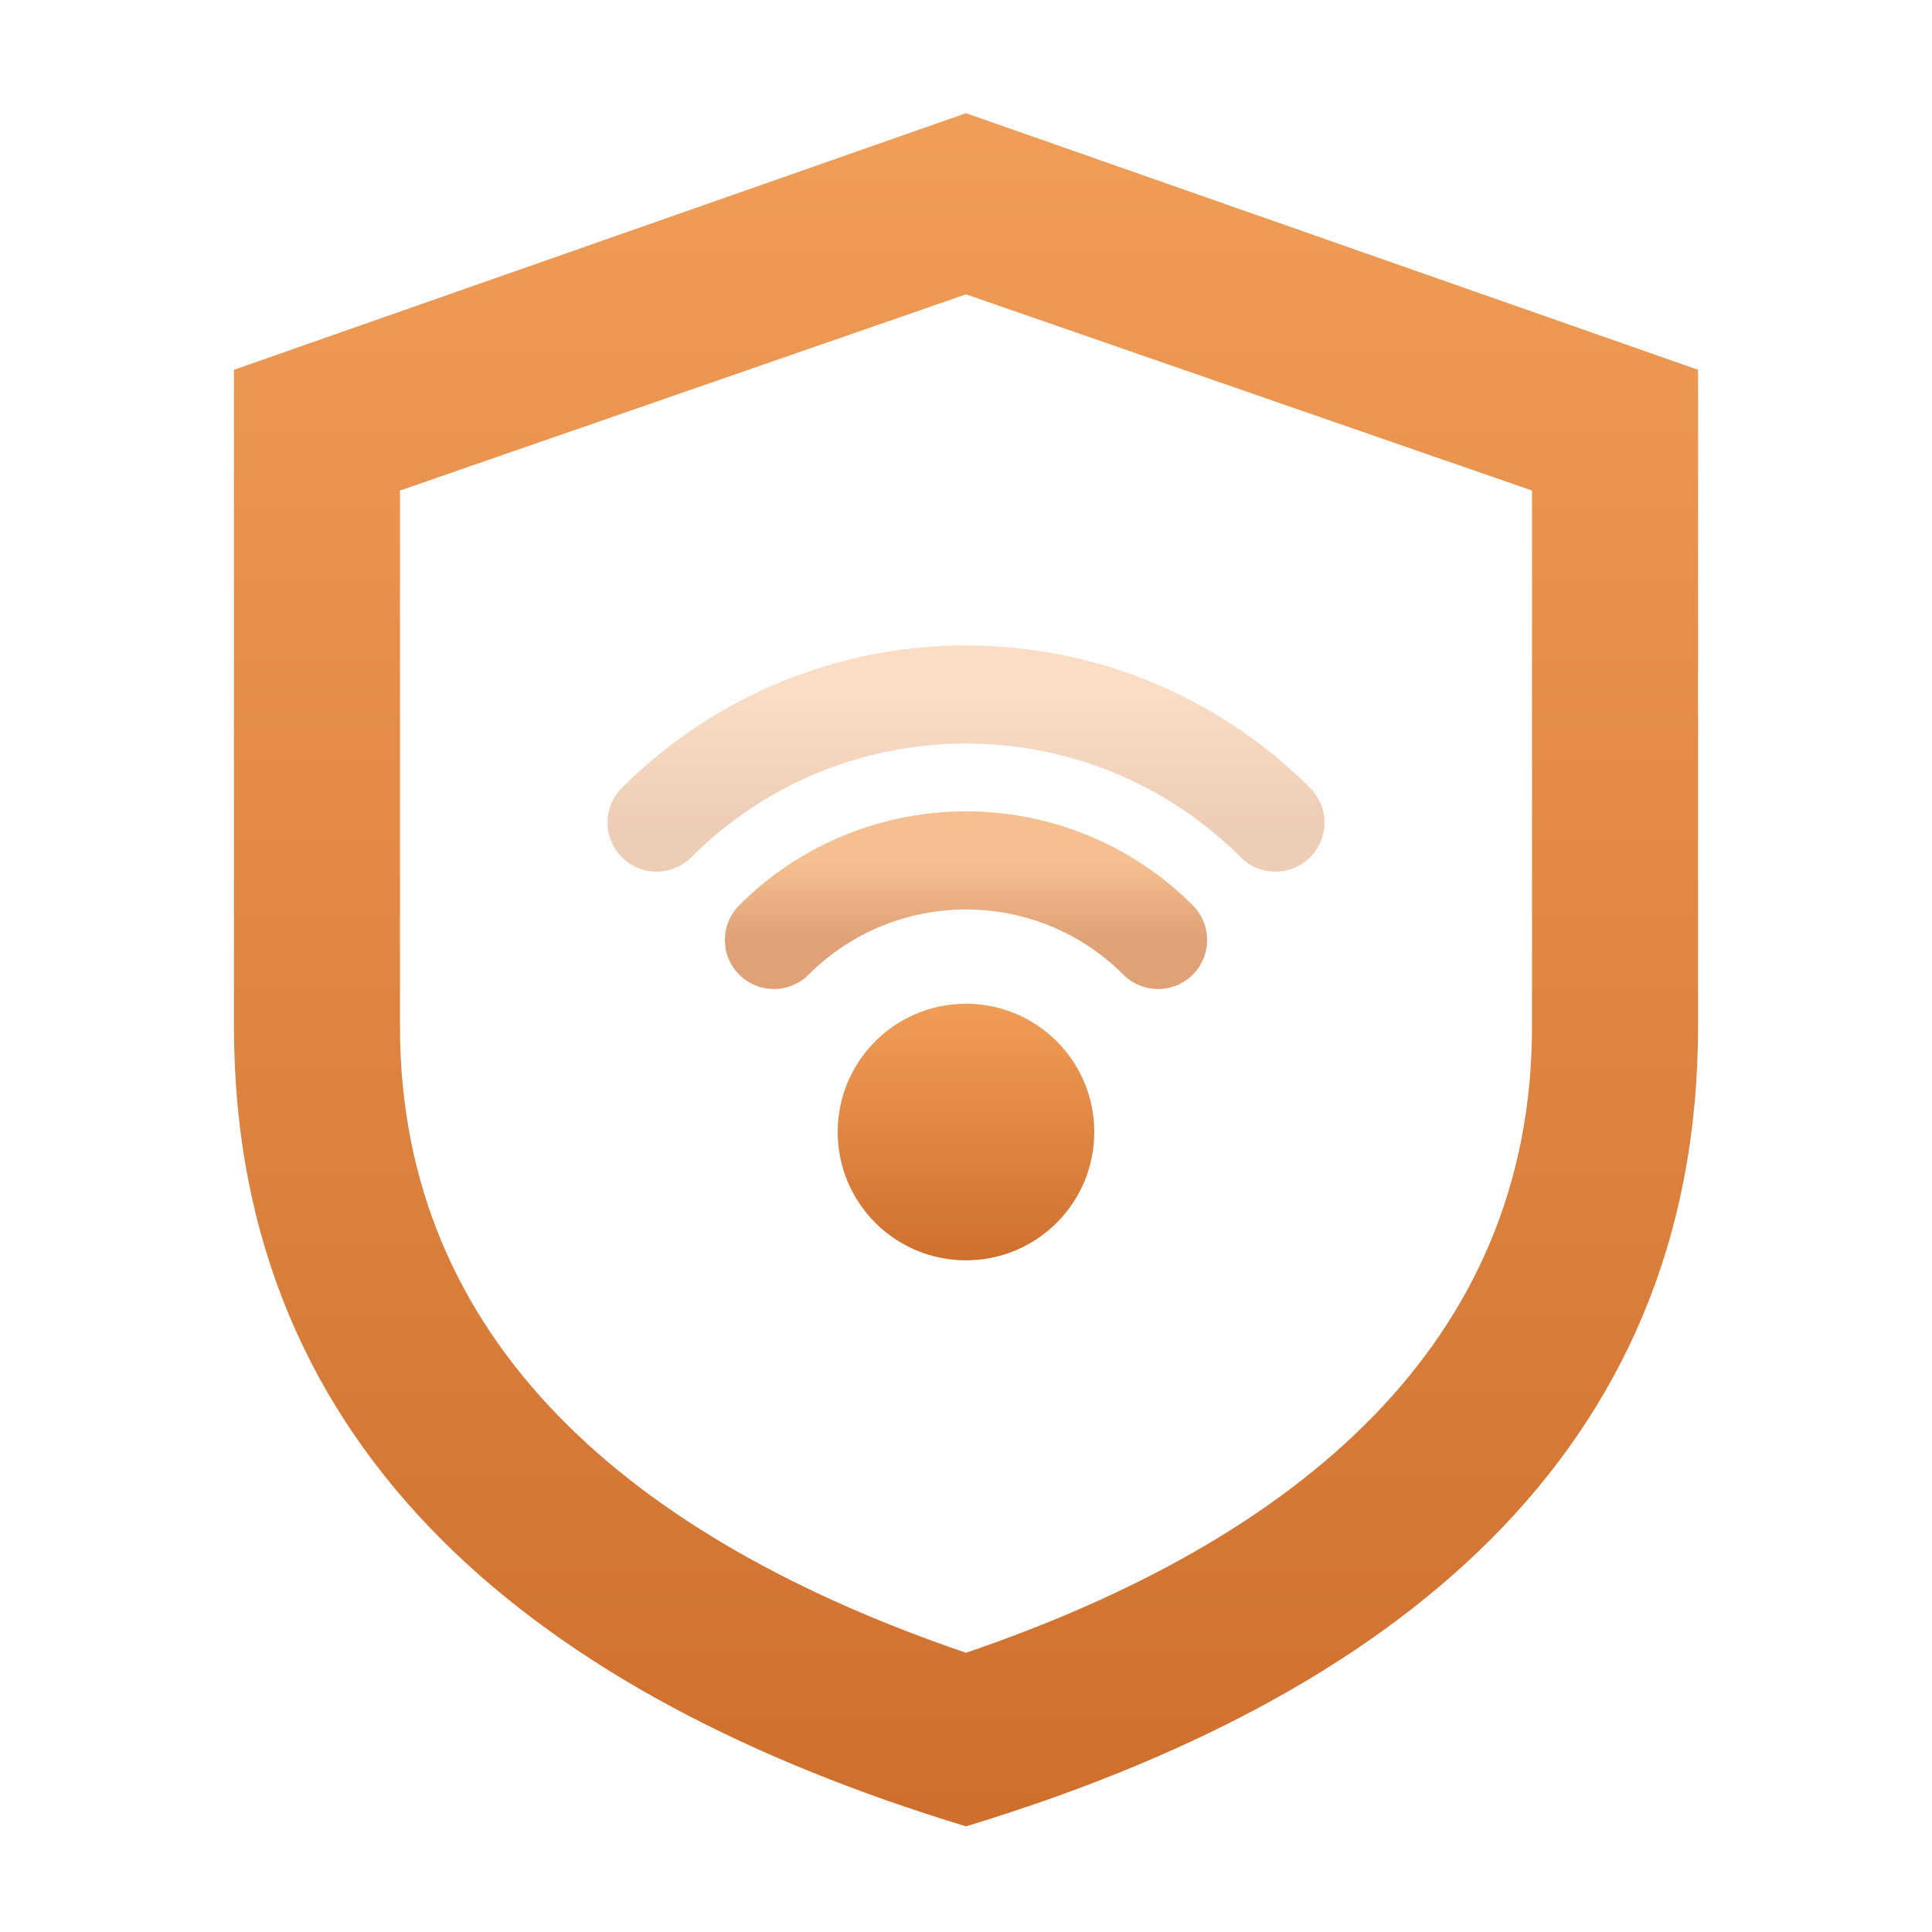
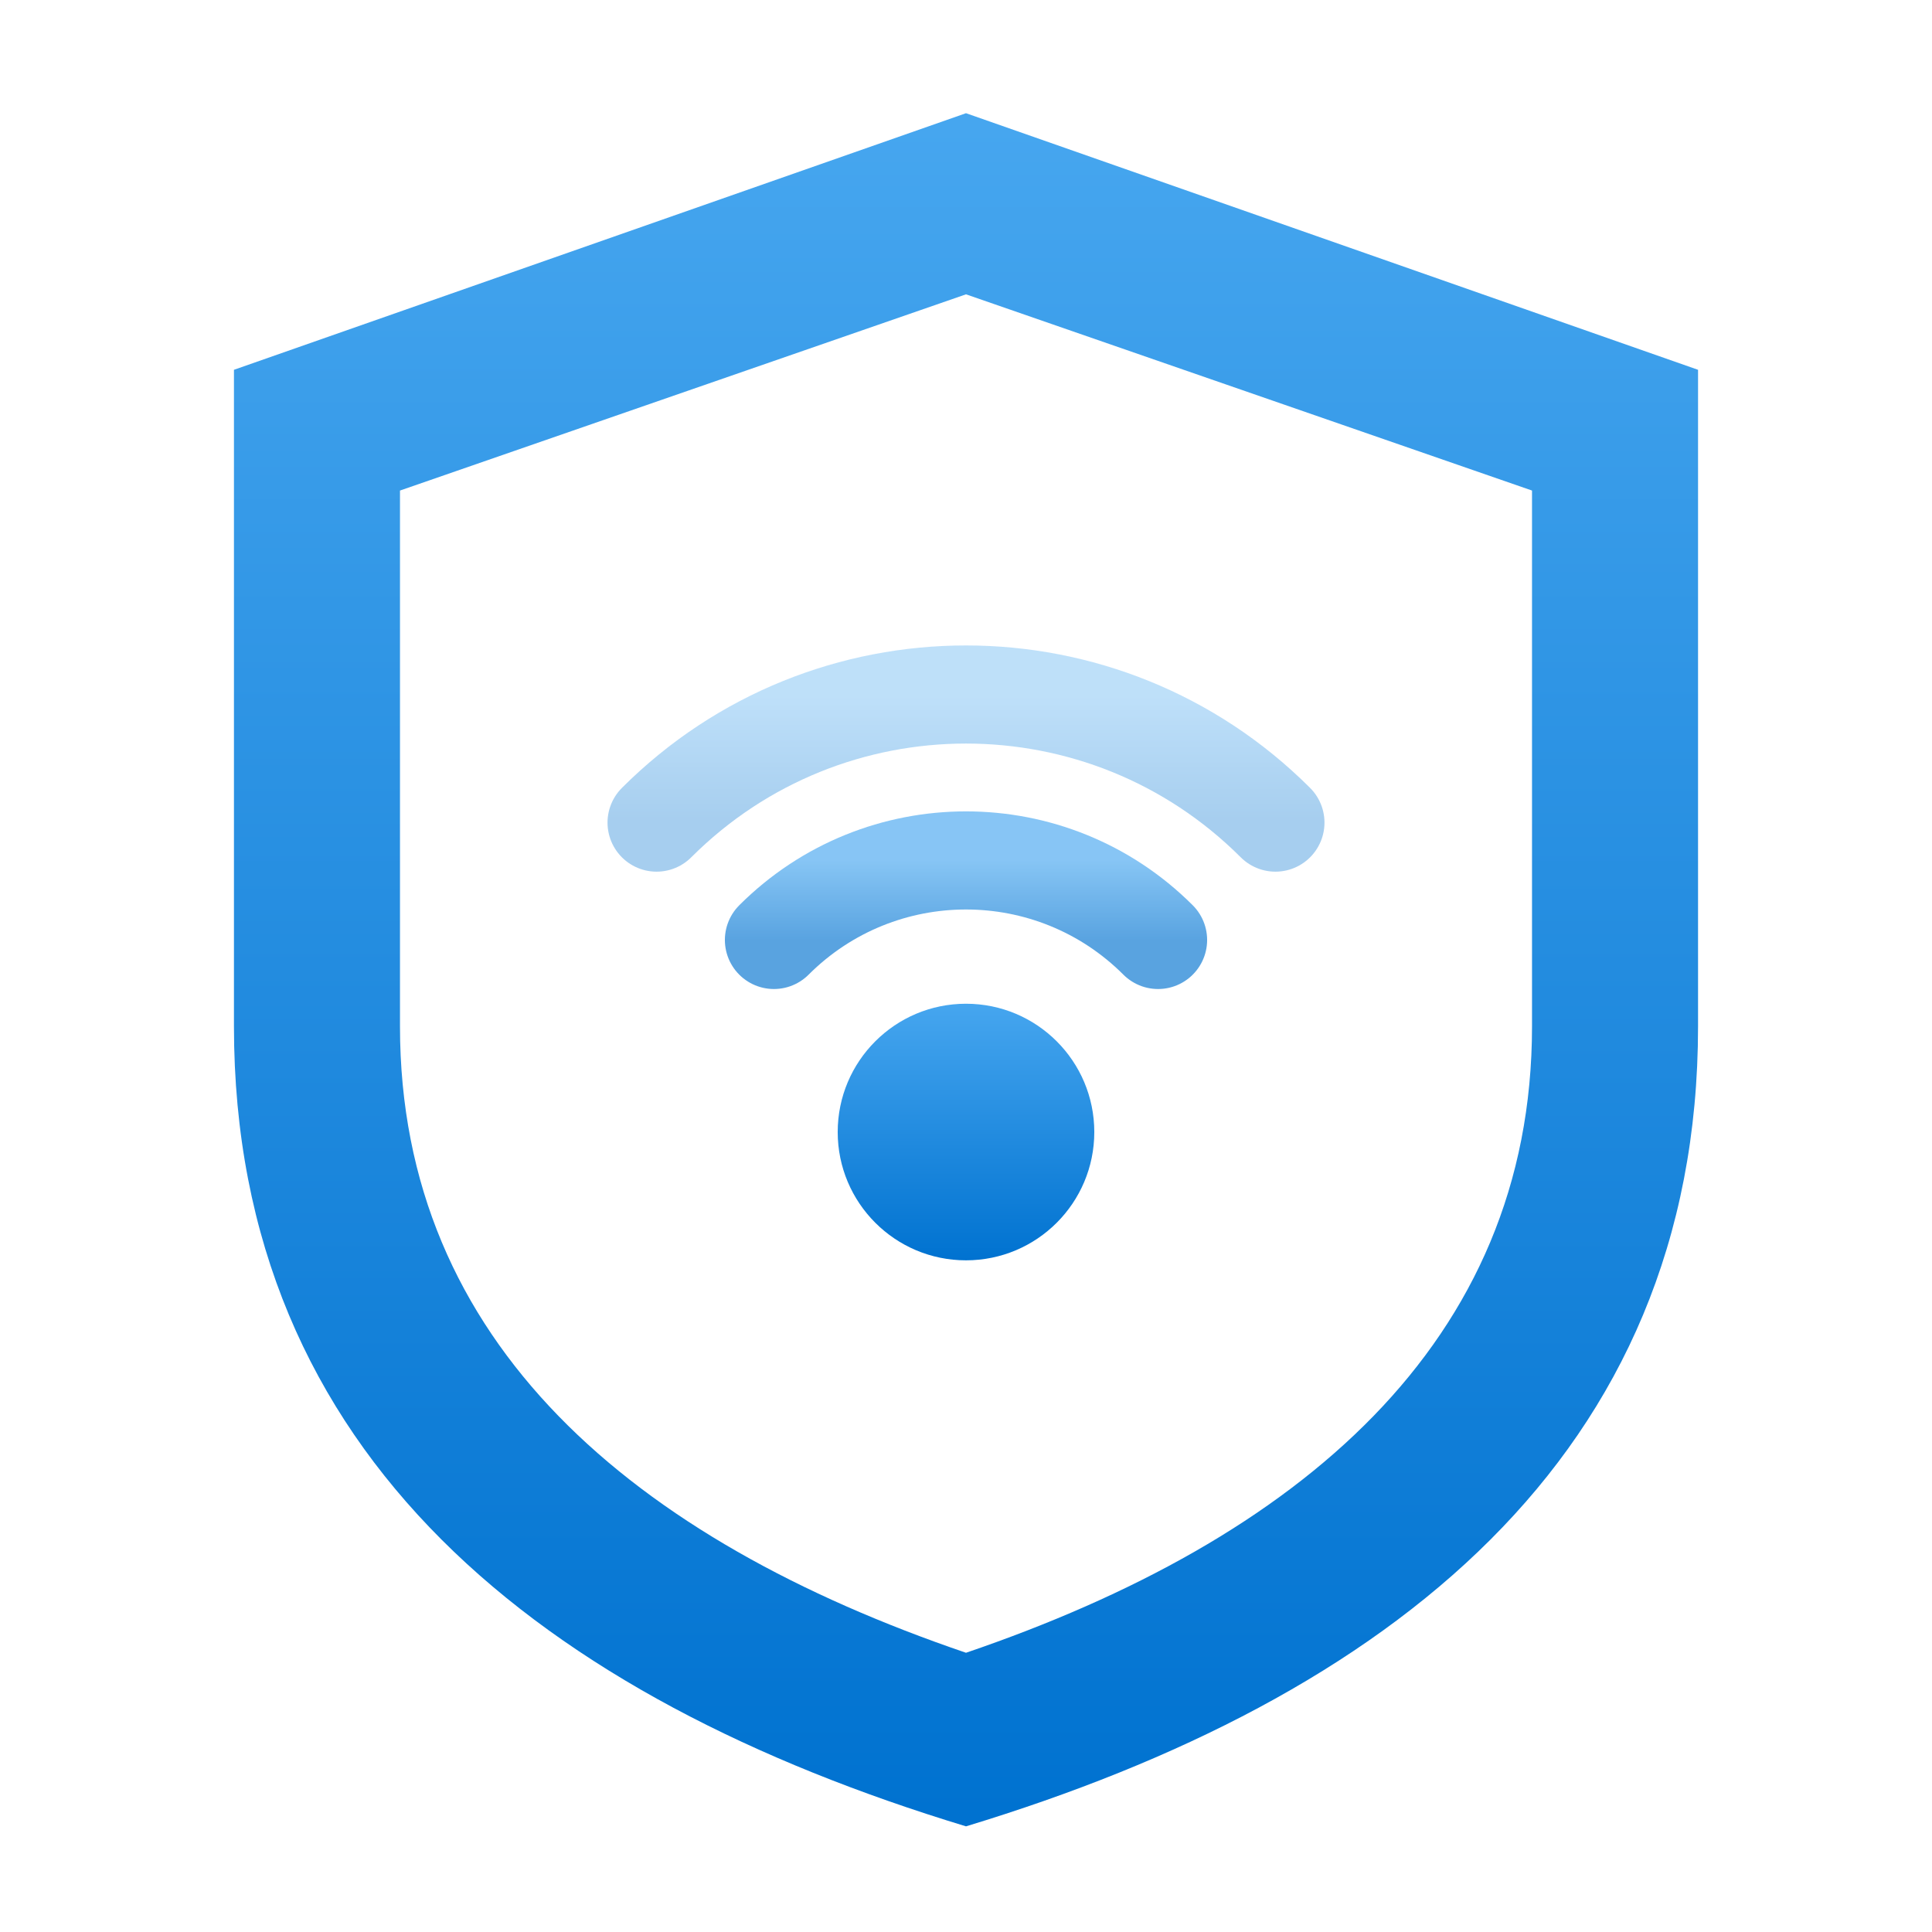
<svg xmlns="http://www.w3.org/2000/svg" viewBox="0 0 512 512">
  <defs>
-     <linearGradient id="warden-copper" x1="0" y1="0" x2="0" y2="1">
-       <stop offset="0%" stop-color="#f09d57" />
-       <stop offset="100%" stop-color="#cf6f2e" />
+     <linearGradient id="warden-azure" x1="0" y1="0" x2="0" y2="1">
+       <stop offset="0%" stop-color="#46a6ef" />
+       <stop offset="100%" stop-color="#0072d0" />
    </linearGradient>
  </defs>
-   <path fill="url(#warden-copper)" fill-rule="evenodd" d="M256 30 L450 98 V272 C450 386 368 450 256 484 C144 450 62 386 62 272 V98 Z        M256 78 L406 130 V272 C406 356 344 408 256 438 C168 408 106 356 106 272 V130 Z" />
-   <circle cx="256" cy="300" r="34" fill="url(#warden-copper)" />
-   <path d="M205.1 249.1 A72 72 0 0 1 306.9 249.1" fill="none" stroke="url(#warden-copper)" stroke-width="26" stroke-linecap="round" opacity="0.65" />
-   <path d="M174 218 A116 116 0 0 1 338 218" fill="none" stroke="url(#warden-copper)" stroke-width="26" stroke-linecap="round" opacity="0.35" />
+   <path fill="url(#warden-azure)" fill-rule="evenodd" d="M256 30 L450 98 V272 C450 386 368 450 256 484 C144 450 62 386 62 272 V98 Z        M256 78 L406 130 V272 C406 356 344 408 256 438 C168 408 106 356 106 272 V130 Z" />
+   <circle cx="256" cy="300" r="34" fill="url(#warden-azure)" />
+   <path d="M205.1 249.1 A72 72 0 0 1 306.9 249.1" fill="none" stroke="url(#warden-azure)" stroke-width="26" stroke-linecap="round" opacity="0.65" />
+   <path d="M174 218 A116 116 0 0 1 338 218" fill="none" stroke="url(#warden-azure)" stroke-width="26" stroke-linecap="round" opacity="0.35" />
</svg>
